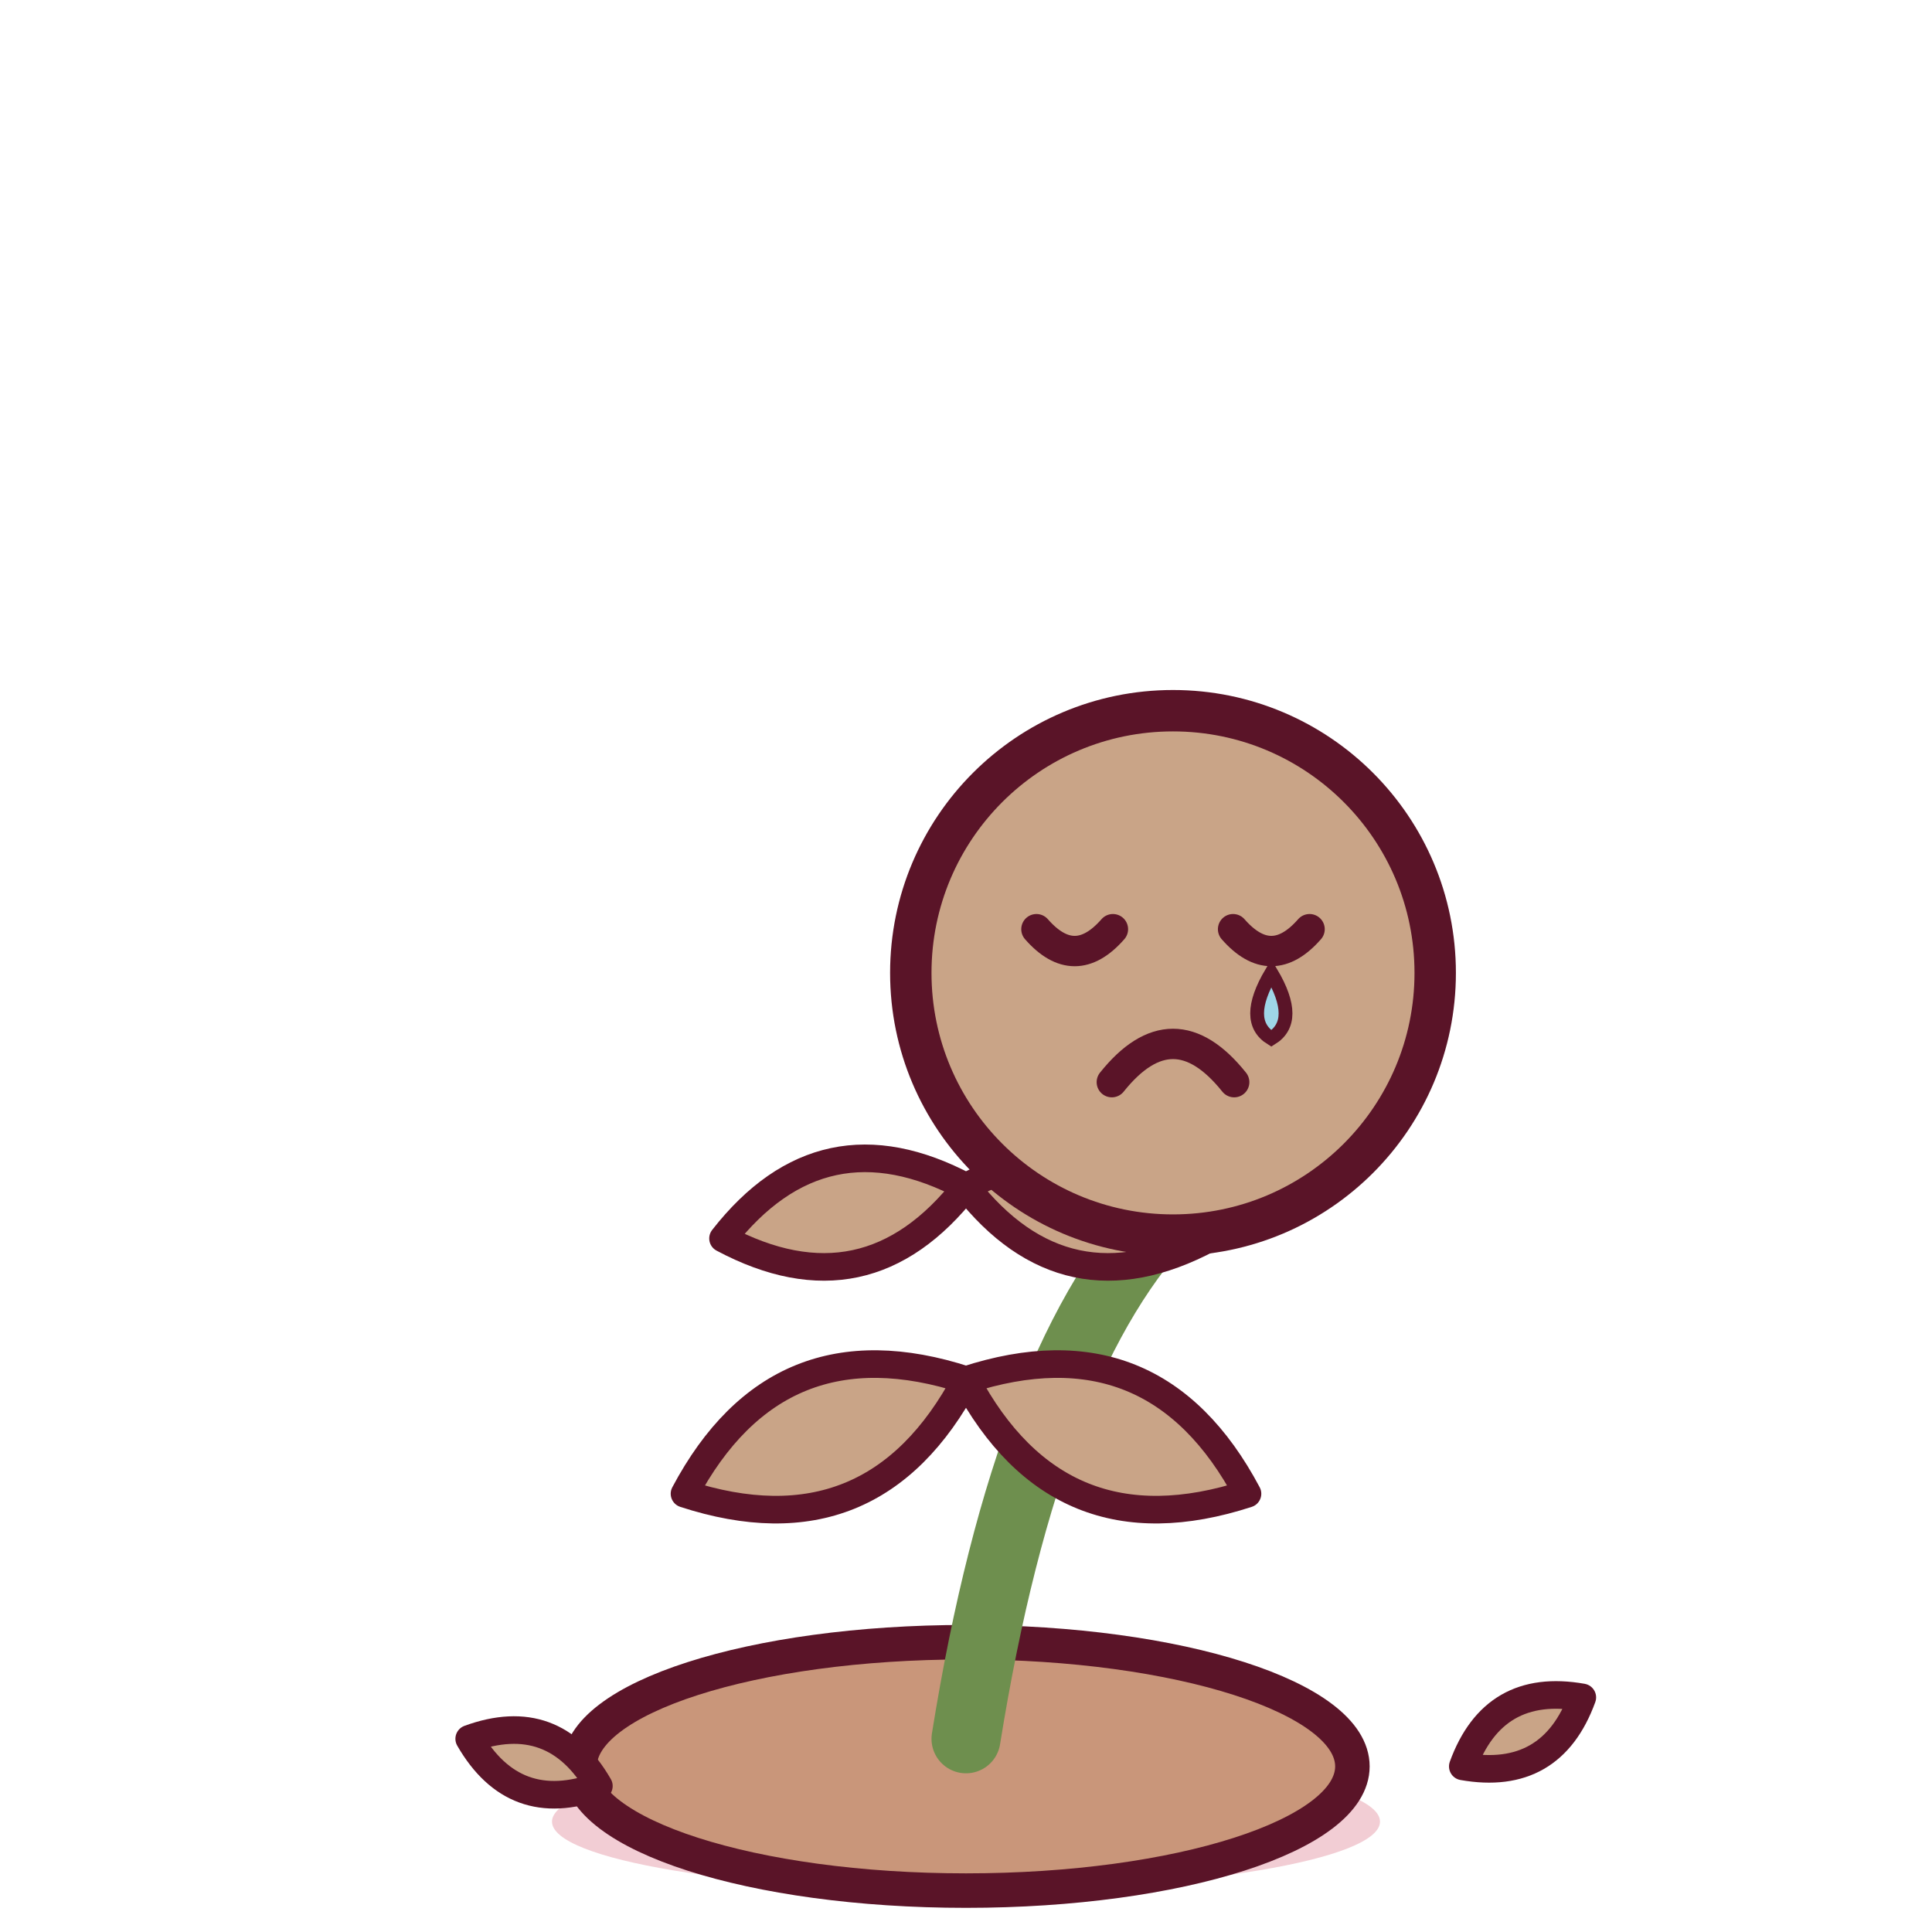
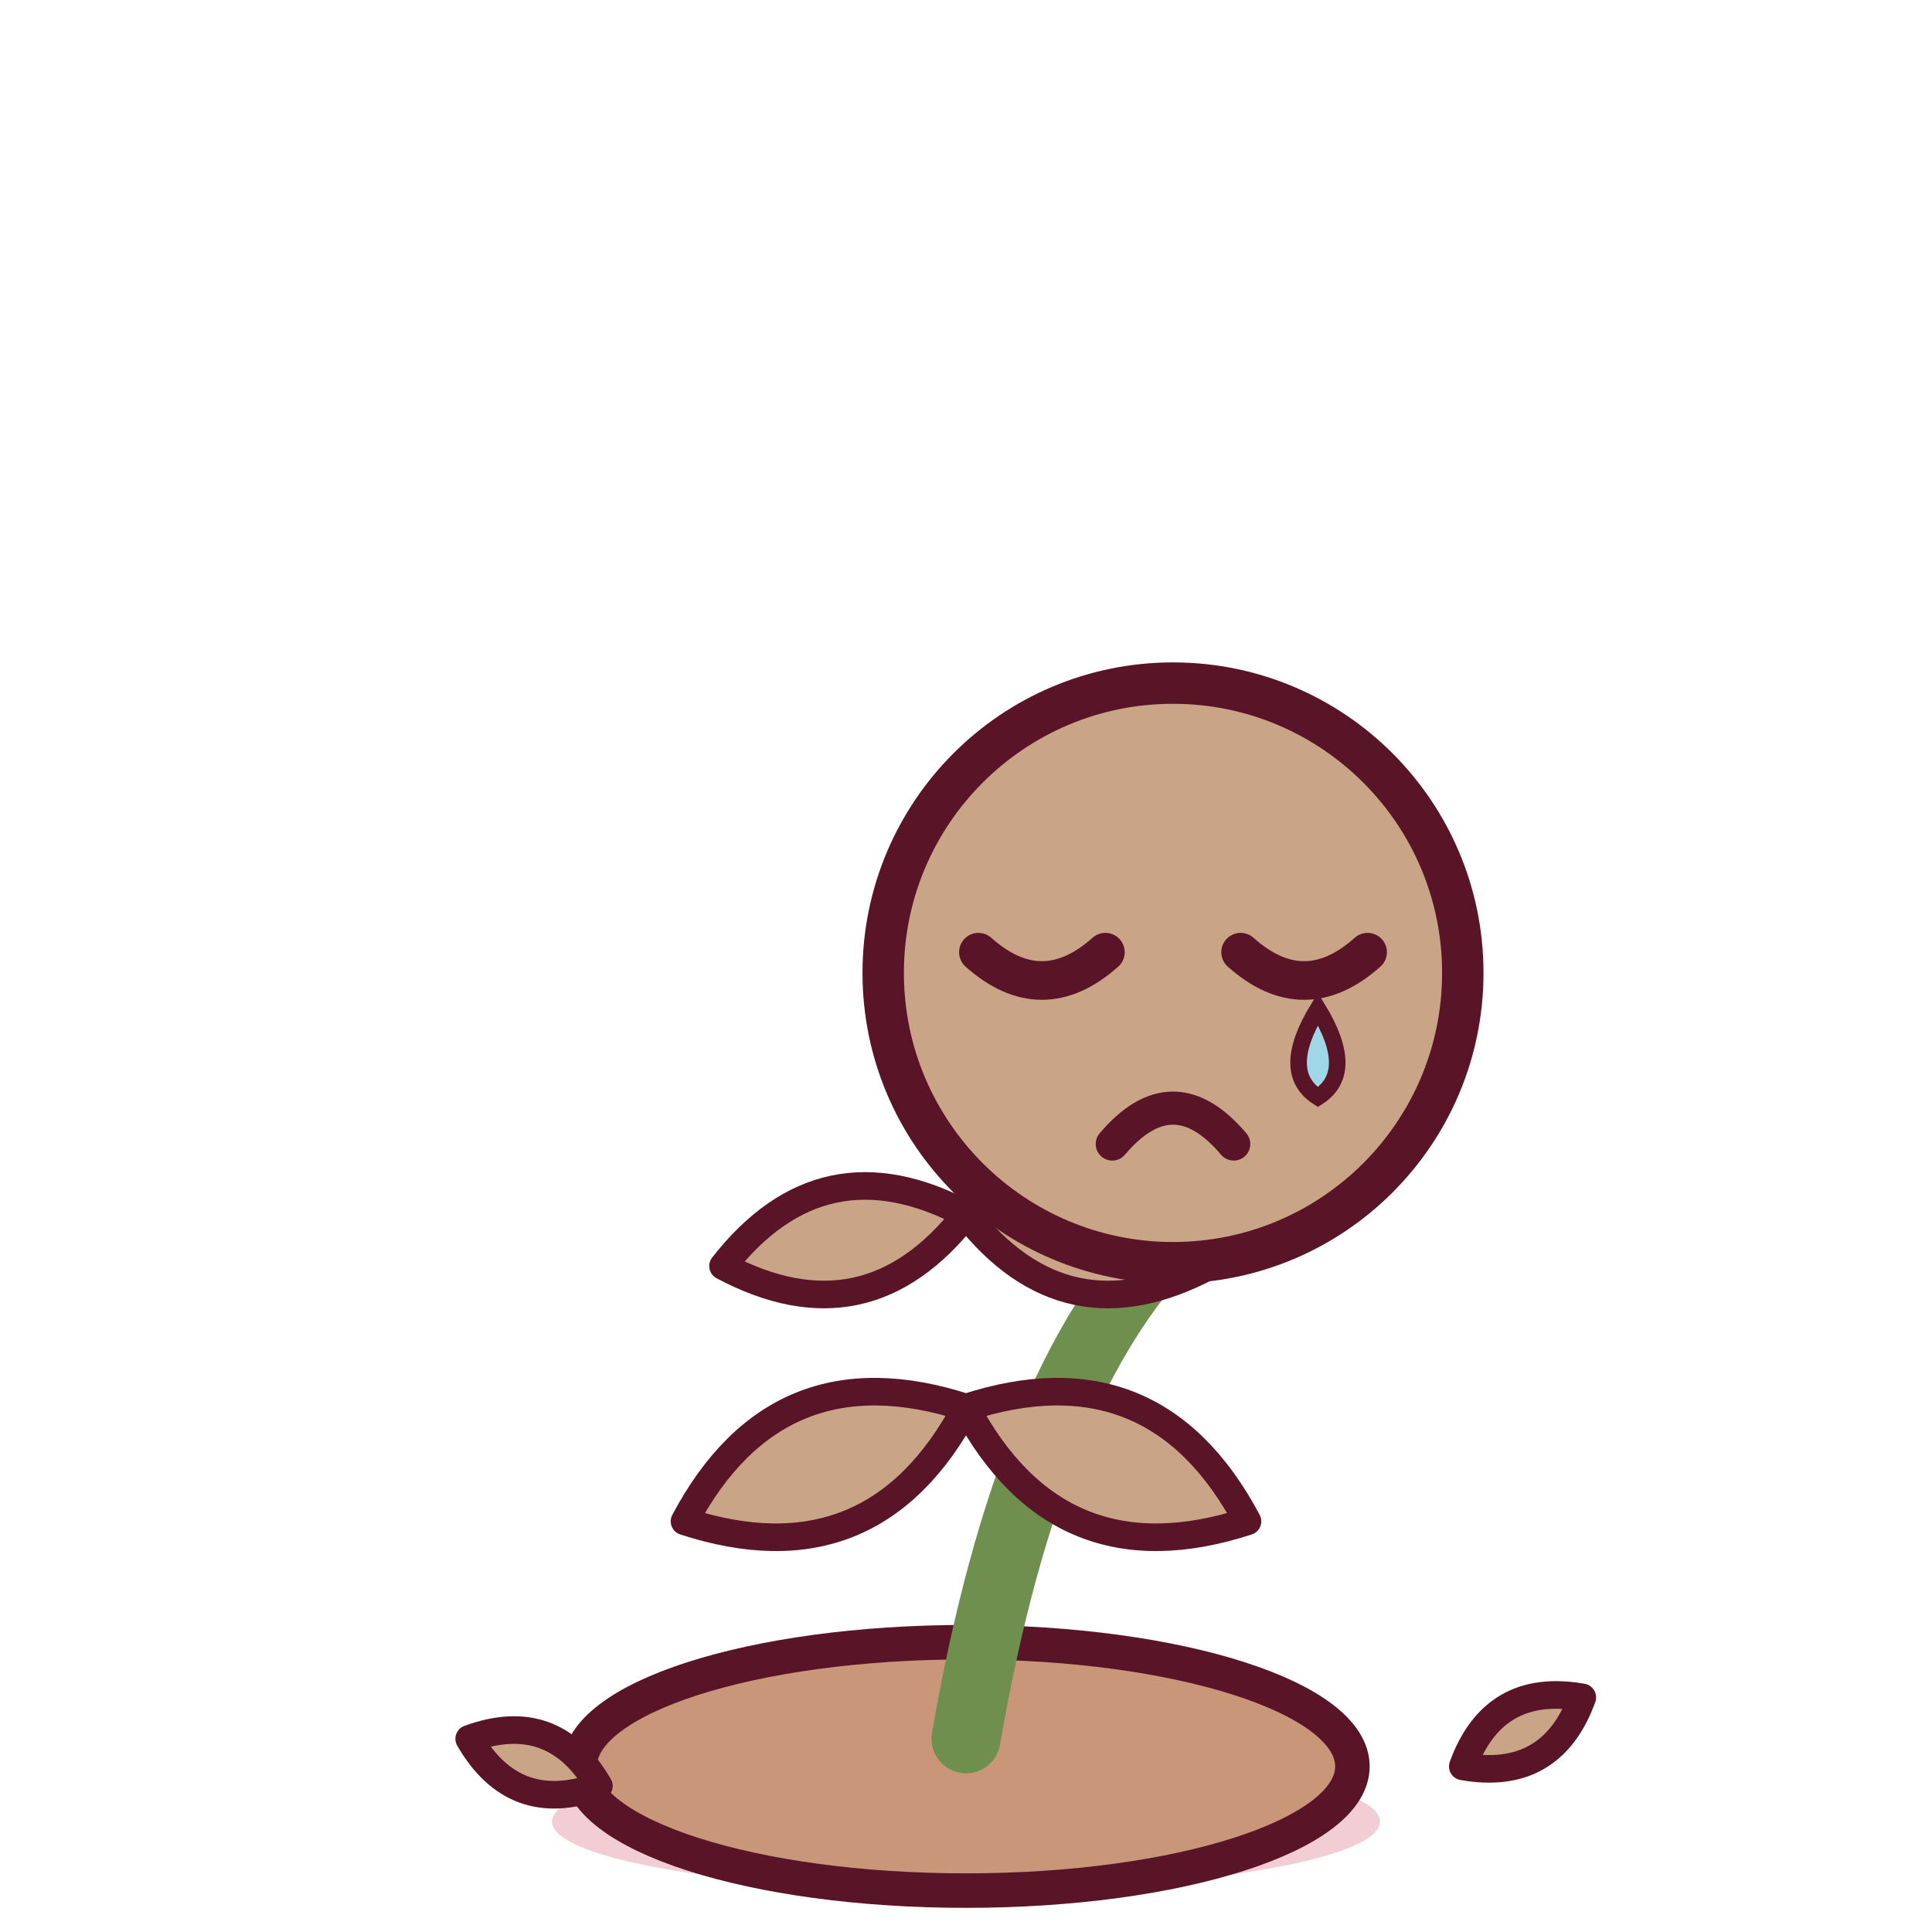
<svg xmlns="http://www.w3.org/2000/svg" viewBox="-10 0 140 140">
  <ellipse cx="60" cy="132" rx="30" ry="5" fill="#F2CDD4" />
  <ellipse cx="60" cy="128" rx="28" ry="9" fill="#C9967A" stroke="#5A1428" stroke-width="2.5" />
-   <path d="M60 126 Q64.5 98 75 87.5" stroke="#6E8F4E" stroke-width="5" fill="none" stroke-linecap="round" />
-   <path d="M0 0 Q11 -9.24 22 0 Q11 9.24 0 0 Z" transform="translate(60 100) rotate(158)" fill="#C9A487" stroke="#5A1428" stroke-width="2" stroke-linejoin="round" />
-   <path d="M0 0 Q11 -9.24 22 0 Q11 9.24 0 0 Z" transform="translate(60 100) rotate(22)" fill="#C9A487" stroke="#5A1428" stroke-width="2" stroke-linejoin="round" />
-   <path d="M0 0 Q9 -7.56 18 0 Q9 7.56 0 0 Z" transform="translate(60 86) rotate(168)" fill="#C9A487" stroke="#5A1428" stroke-width="2" stroke-linejoin="round" />
-   <path d="M0 0 Q9 -7.56 18 0 Q9 7.56 0 0 Z" transform="translate(60 86) rotate(12)" fill="#C9A487" stroke="#5A1428" stroke-width="2" stroke-linejoin="round" />
-   <circle cx="75" cy="70.5" r="19" fill="#C9A487" stroke="#5A1428" stroke-width="3" />
-   <path d="M65.104 67.333 Q67.875 70.5 70.646 67.333 M79.354 67.333 Q82.125 70.5 84.896 67.333" stroke="#5A1428" stroke-width="2.2" fill="none" stroke-linecap="round" />
-   <path d="M70.567 78.417 Q75 72.875 79.433 78.417" stroke="#5A1428" stroke-width="2.2" fill="none" stroke-linecap="round" />
-   <path d="M82.125 70.5 q2.058 3.483 0 4.75 q-2.058 -1.267 0 -4.75 z" fill="#9FD6E8" stroke="#5A1428" stroke-width="1" />
+   <path d="M60 126 Q64.5 100 75 89.5" stroke="#6E8F4E" stroke-width="5" fill="none" stroke-linecap="round" />
+   <path d="M0 0 Q11 -9.24 22 0 Q11 9.24 0 0 Z" transform="translate(60 102) rotate(158)" fill="#C9A487" stroke="#5A1428" stroke-width="2" stroke-linejoin="round" />
+   <path d="M0 0 Q9 -7.56 18 0 Q9 7.56 0 0 Z" transform="translate(60 88) rotate(168)" fill="#C9A487" stroke="#5A1428" stroke-width="2" stroke-linejoin="round" />
+   <path d="M0 0 Q11 -9.24 22 0 Q11 9.24 0 0 Z" transform="translate(60 102) rotate(22)" fill="#C9A487" stroke="#5A1428" stroke-width="2" stroke-linejoin="round" />
+   <path d="M0 0 Q9 -7.56 18 0 Q9 7.56 0 0 Z" transform="translate(60 88) rotate(12)" fill="#C9A487" stroke="#5A1428" stroke-width="2" stroke-linejoin="round" />
+   <circle cx="75" cy="70.5" r="21" fill="#C9A487" stroke="#5A1428" stroke-width="3" />
+   <path d="M60.9 69 Q65.5 73.1 70.1 69" stroke="#5A1428" stroke-width="2.8" fill="none" stroke-linecap="round" />
+   <path d="M79.9 69 Q84.5 73.1 89.1 69" stroke="#5A1428" stroke-width="2.8" fill="none" stroke-linecap="round" />
+   <path d="M70.6 82.9 Q75 77.7 79.4 82.9" stroke="#5A1428" stroke-width="2.4" fill="none" stroke-linecap="round" />
+   <path d="M85.5 73.1 q2.8 4.6 0 6.4 q-2.8 -1.8 0 -6.4 z" fill="#9FD6E8" stroke="#5A1428" stroke-width="1.2" />
  <path d="M0 0 Q5 -4.2 10 0 Q5 4.2 0 0 Z" transform="translate(24 126) rotate(20)" fill="#C9A487" stroke="#5A1428" stroke-width="2" stroke-linejoin="round" />
  <path d="M0 0 Q5 -4.2 10 0 Q5 4.2 0 0 Z" transform="translate(96 128) rotate(-30)" fill="#C9A487" stroke="#5A1428" stroke-width="2" stroke-linejoin="round" />
</svg>
